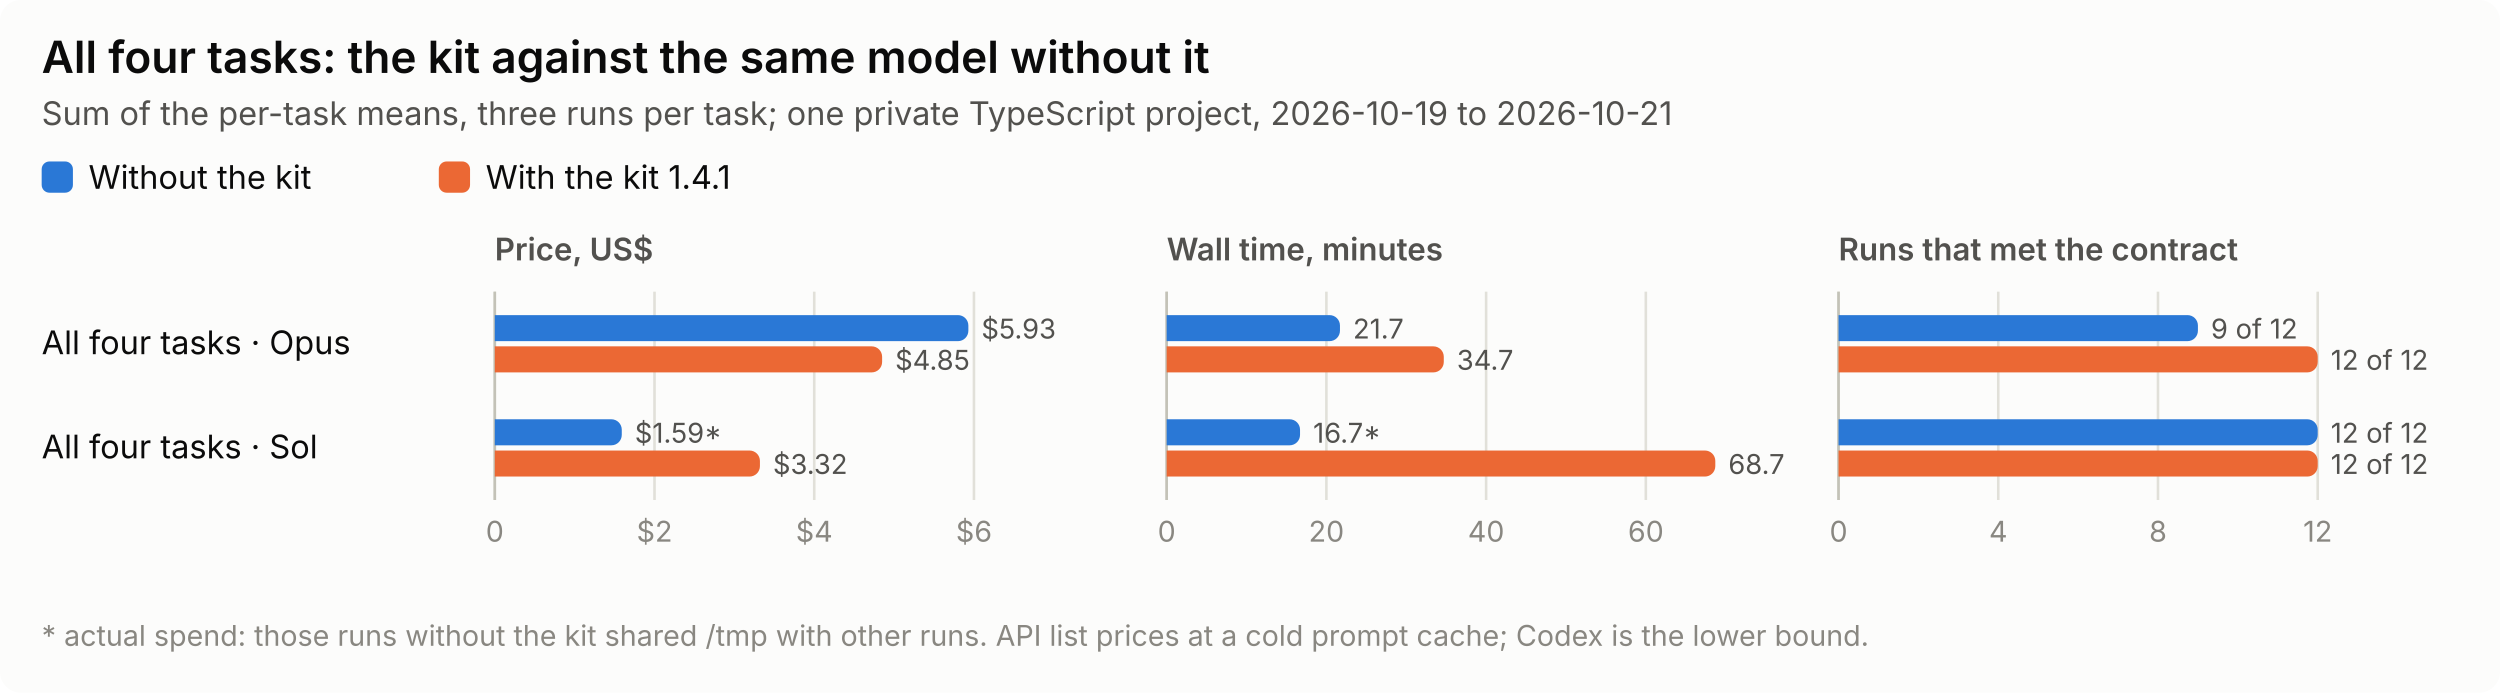
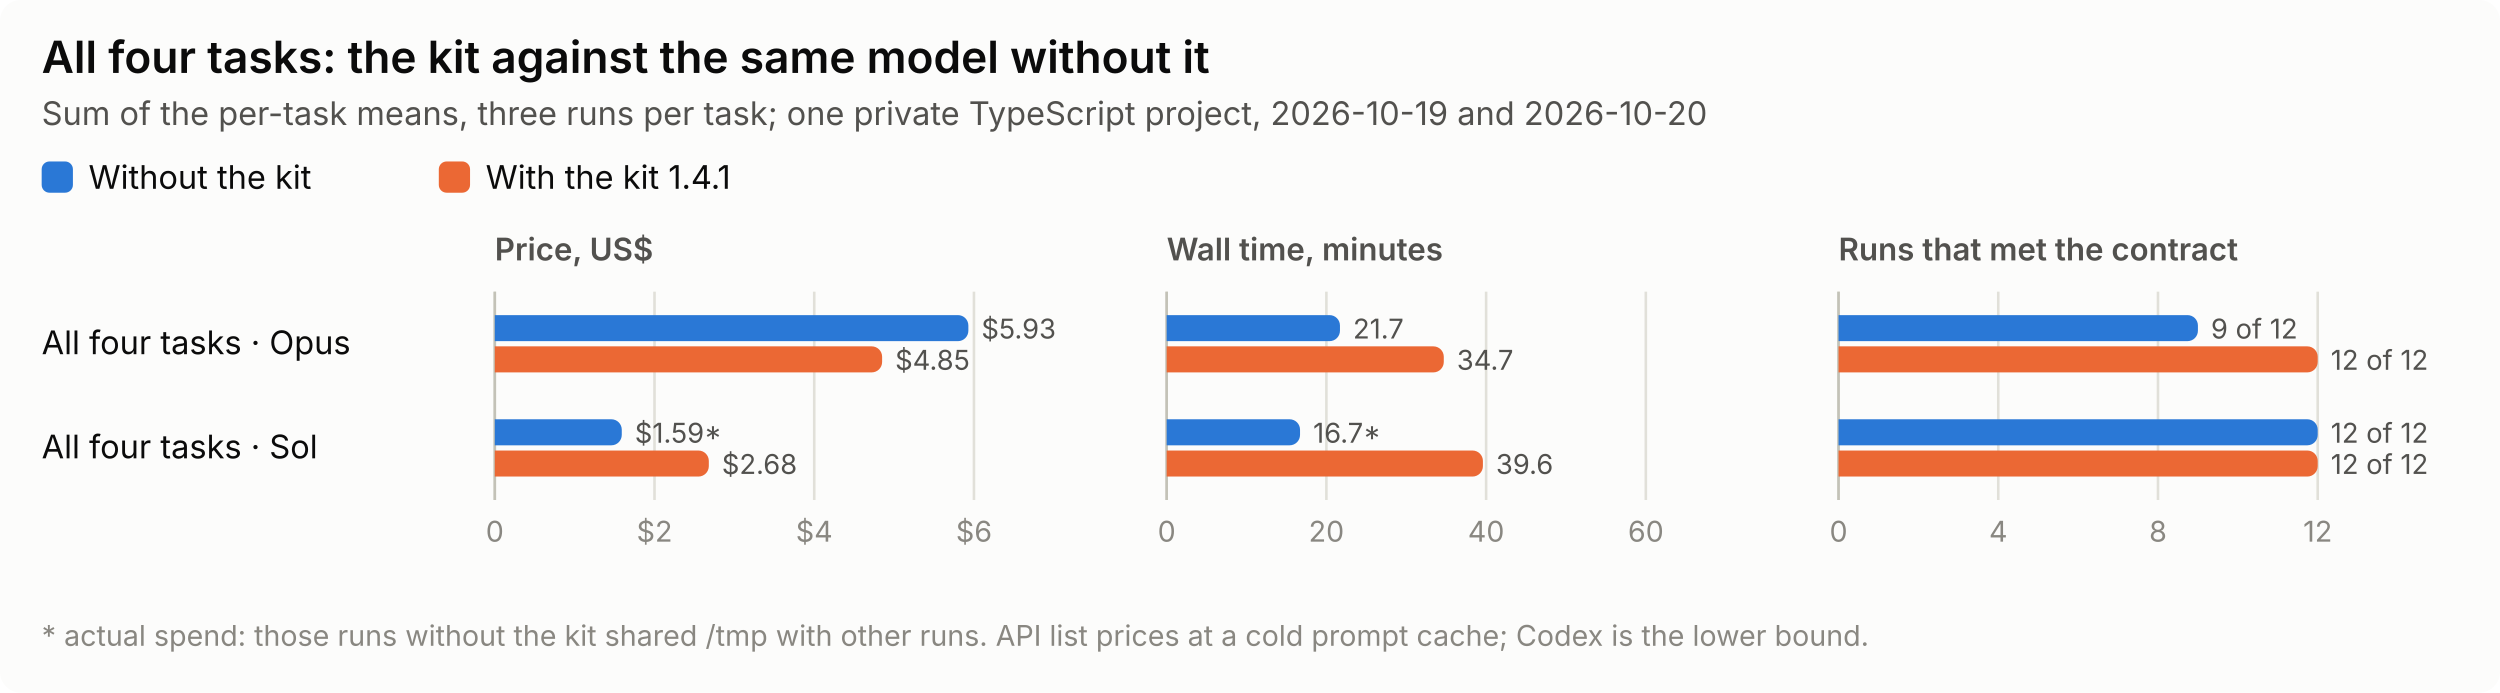
<svg xmlns="http://www.w3.org/2000/svg" width="960" height="266" viewBox="0 0 960 266" role="img" aria-labelledby="t d" font-family="system-ui, -apple-system, &quot;Segoe UI&quot;, sans-serif">
  <rect width="960" height="266" rx="8" fill="#fcfcfb" />
  <text x="16" y="28" font-size="17" font-weight="600" fill="#0b0b0b">All four tasks: the kit against the same model without it</text>
-   <text x="16" y="48" font-size="12.5" fill="#52514e">Sum of the per-task means, three runs per task; one private TypeScript project, 2026-10-19 to 2026-10-21</text>
+   <text x="16" y="48" font-size="12.5" fill="#52514e">Sum of the per-task means, three runs per task; one private TypeScript project, 2026-10-19 and 2026-10-20</text>
  <rect x="16" y="62" width="12" height="12" rx="3" fill="#2a78d6" />
  <text x="34" y="72.5" font-size="12.5" fill="#0b0b0b">Without the kit</text>
  <rect x="168.5" y="62" width="12" height="12" rx="3" fill="#eb6834" />
  <text x="186.5" y="72.5" font-size="12.5" fill="#0b0b0b">With the kit 1.4.1</text>
  <text x="16" y="136" font-size="12.5" fill="#0b0b0b">All four tasks · Opus</text>
  <text x="16" y="176" font-size="12.5" fill="#0b0b0b">All four tasks · Sol</text>
  <text x="190" y="100" font-size="12" font-weight="600" fill="#52514e">Price, US$</text>
  <line x1="190" y1="112" x2="190" y2="192" stroke="#e1e0d9" stroke-width="1" />
  <text x="190" y="208" font-size="11" fill="#898781" text-anchor="middle" style="font-variant-numeric: tabular-nums">0</text>
  <line x1="251.333" y1="112" x2="251.333" y2="192" stroke="#e1e0d9" stroke-width="1" />
  <text x="251.333" y="208" font-size="11" fill="#898781" text-anchor="middle" style="font-variant-numeric: tabular-nums">$2</text>
  <line x1="312.667" y1="112" x2="312.667" y2="192" stroke="#e1e0d9" stroke-width="1" />
  <text x="312.667" y="208" font-size="11" fill="#898781" text-anchor="middle" style="font-variant-numeric: tabular-nums">$4</text>
  <line x1="374" y1="112" x2="374" y2="192" stroke="#e1e0d9" stroke-width="1" />
  <text x="374" y="208" font-size="11" fill="#898781" text-anchor="middle" style="font-variant-numeric: tabular-nums">$6</text>
  <line x1="190" y1="112" x2="190" y2="192" stroke="#c3c2b7" stroke-width="1" />
  <path d="M190,121 h177.853 a4,4 0 0 1 4,4 v2 a4,4 0 0 1 -4,4 h-177.853 z" fill="#2a78d6" />
  <text x="376.853" y="130" font-size="10.5" fill="#52514e" style="font-variant-numeric: tabular-nums">$5.93</text>
  <path d="M190,133 h144.733 a4,4 0 0 1 4,4 v2 a4,4 0 0 1 -4,4 h-144.733 z" fill="#eb6834" />
  <text x="343.733" y="142" font-size="10.5" fill="#52514e" style="font-variant-numeric: tabular-nums">$4.85</text>
  <path d="M190,161 h44.76 a4,4 0 0 1 4,4 v2 a4,4 0 0 1 -4,4 h-44.76 z" fill="#2a78d6" />
  <text x="243.76" y="170" font-size="10.5" fill="#52514e" style="font-variant-numeric: tabular-nums">$1.59*</text>
-   <path d="M190,173 h97.813 a4,4 0 0 1 4,4 v2 a4,4 0 0 1 -4,4 h-97.813 z" fill="#eb6834" />
-   <text x="296.813" y="182" font-size="10.5" fill="#52514e" style="font-variant-numeric: tabular-nums">$3.32</text>
+   <path d="M190,173 h78.187 a4,4 0 0 1 4,4 v2 a4,4 0 0 1 -4,4 h-78.187 z" fill="#eb6834" />
+   <text x="277.187" y="182" font-size="10.5" fill="#52514e" style="font-variant-numeric: tabular-nums">$2.68</text>
  <text x="448" y="100" font-size="12" font-weight="600" fill="#52514e">Wall time, minutes</text>
  <line x1="448" y1="112" x2="448" y2="192" stroke="#e1e0d9" stroke-width="1" />
  <text x="448" y="208" font-size="11" fill="#898781" text-anchor="middle" style="font-variant-numeric: tabular-nums">0</text>
  <line x1="509.333" y1="112" x2="509.333" y2="192" stroke="#e1e0d9" stroke-width="1" />
  <text x="509.333" y="208" font-size="11" fill="#898781" text-anchor="middle" style="font-variant-numeric: tabular-nums">20</text>
  <line x1="570.667" y1="112" x2="570.667" y2="192" stroke="#e1e0d9" stroke-width="1" />
  <text x="570.667" y="208" font-size="11" fill="#898781" text-anchor="middle" style="font-variant-numeric: tabular-nums">40</text>
  <line x1="632" y1="112" x2="632" y2="192" stroke="#e1e0d9" stroke-width="1" />
  <text x="632" y="208" font-size="11" fill="#898781" text-anchor="middle" style="font-variant-numeric: tabular-nums">60</text>
  <line x1="448" y1="112" x2="448" y2="192" stroke="#c3c2b7" stroke-width="1" />
  <path d="M448,121 h62.547 a4,4 0 0 1 4,4 v2 a4,4 0 0 1 -4,4 h-62.547 z" fill="#2a78d6" />
  <text x="519.547" y="130" font-size="10.5" fill="#52514e" style="font-variant-numeric: tabular-nums">21.7</text>
  <path d="M448,133 h102.413 a4,4 0 0 1 4,4 v2 a4,4 0 0 1 -4,4 h-102.413 z" fill="#eb6834" />
  <text x="559.413" y="142" font-size="10.5" fill="#52514e" style="font-variant-numeric: tabular-nums">34.7</text>
  <path d="M448,161 h47.213 a4,4 0 0 1 4,4 v2 a4,4 0 0 1 -4,4 h-47.213 z" fill="#2a78d6" />
  <text x="504.213" y="170" font-size="10.5" fill="#52514e" style="font-variant-numeric: tabular-nums">16.7*</text>
-   <path d="M448,173 h206.68 a4,4 0 0 1 4,4 v2 a4,4 0 0 1 -4,4 h-206.68 z" fill="#eb6834" />
-   <text x="663.68" y="182" font-size="10.5" fill="#52514e" style="font-variant-numeric: tabular-nums">68.7</text>
+   <path d="M448,173 h117.44 a4,4 0 0 1 4,4 v2 a4,4 0 0 1 -4,4 h-117.44 z" fill="#eb6834" />
+   <text x="574.44" y="182" font-size="10.5" fill="#52514e" style="font-variant-numeric: tabular-nums">39.6</text>
  <text x="706" y="100" font-size="12" font-weight="600" fill="#52514e">Runs that met the contract</text>
  <line x1="706" y1="112" x2="706" y2="192" stroke="#e1e0d9" stroke-width="1" />
  <text x="706" y="208" font-size="11" fill="#898781" text-anchor="middle" style="font-variant-numeric: tabular-nums">0</text>
  <line x1="767.333" y1="112" x2="767.333" y2="192" stroke="#e1e0d9" stroke-width="1" />
  <text x="767.333" y="208" font-size="11" fill="#898781" text-anchor="middle" style="font-variant-numeric: tabular-nums">4</text>
  <line x1="828.667" y1="112" x2="828.667" y2="192" stroke="#e1e0d9" stroke-width="1" />
  <text x="828.667" y="208" font-size="11" fill="#898781" text-anchor="middle" style="font-variant-numeric: tabular-nums">8</text>
  <line x1="890" y1="112" x2="890" y2="192" stroke="#e1e0d9" stroke-width="1" />
  <text x="890" y="208" font-size="11" fill="#898781" text-anchor="middle" style="font-variant-numeric: tabular-nums">12</text>
  <line x1="706" y1="112" x2="706" y2="192" stroke="#c3c2b7" stroke-width="1" />
  <path d="M706,121 h134 a4,4 0 0 1 4,4 v2 a4,4 0 0 1 -4,4 h-134 z" fill="#2a78d6" />
  <text x="849" y="130" font-size="10.5" fill="#52514e" style="font-variant-numeric: tabular-nums">9 of 12</text>
  <path d="M706,133 h180 a4,4 0 0 1 4,4 v2 a4,4 0 0 1 -4,4 h-180 z" fill="#eb6834" />
  <text x="895" y="142" font-size="10.5" fill="#52514e" style="font-variant-numeric: tabular-nums">12 of 12</text>
  <path d="M706,161 h180 a4,4 0 0 1 4,4 v2 a4,4 0 0 1 -4,4 h-180 z" fill="#2a78d6" />
  <text x="895" y="170" font-size="10.5" fill="#52514e" style="font-variant-numeric: tabular-nums">12 of 12</text>
  <path d="M706,173 h180 a4,4 0 0 1 4,4 v2 a4,4 0 0 1 -4,4 h-180 z" fill="#eb6834" />
  <text x="895" y="182" font-size="10.5" fill="#52514e" style="font-variant-numeric: tabular-nums">12 of 12</text>
  <text x="16" y="248" font-size="11" fill="#898781">* actual spend: those runs without the kit shared /tmp with other runs. API list prices at a cold prompt cache; Codex is the lower bound.</text>
</svg>
